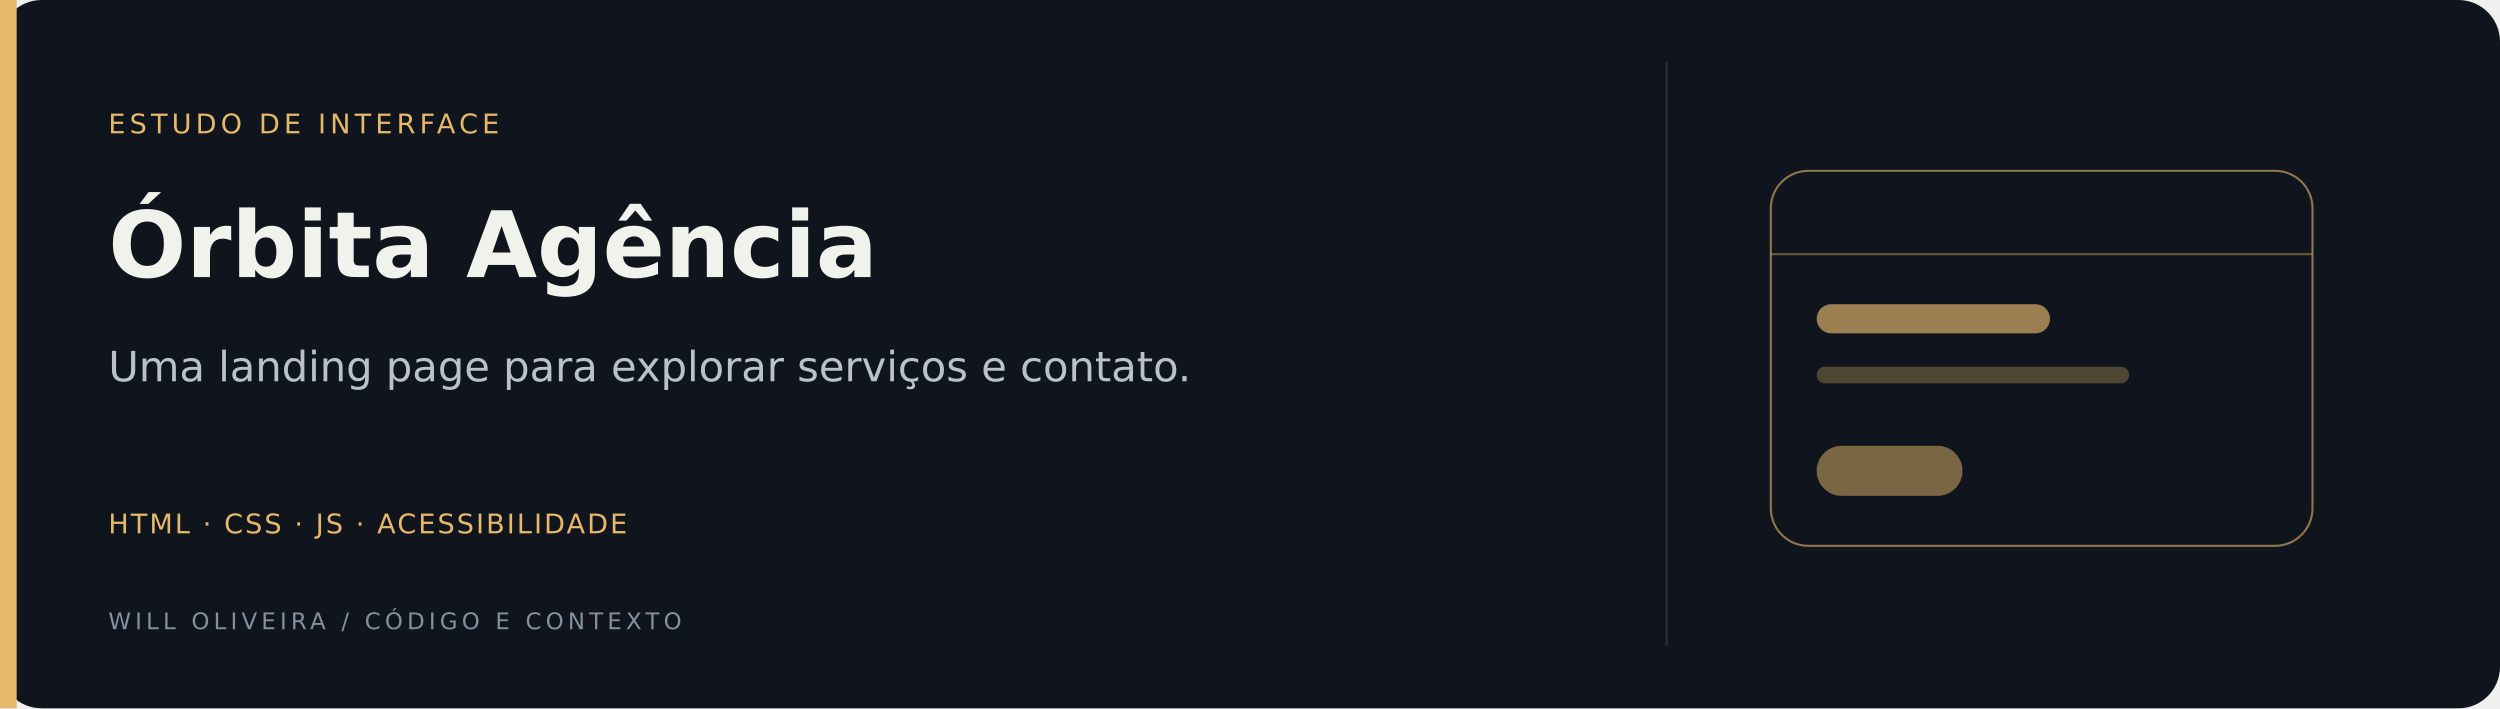
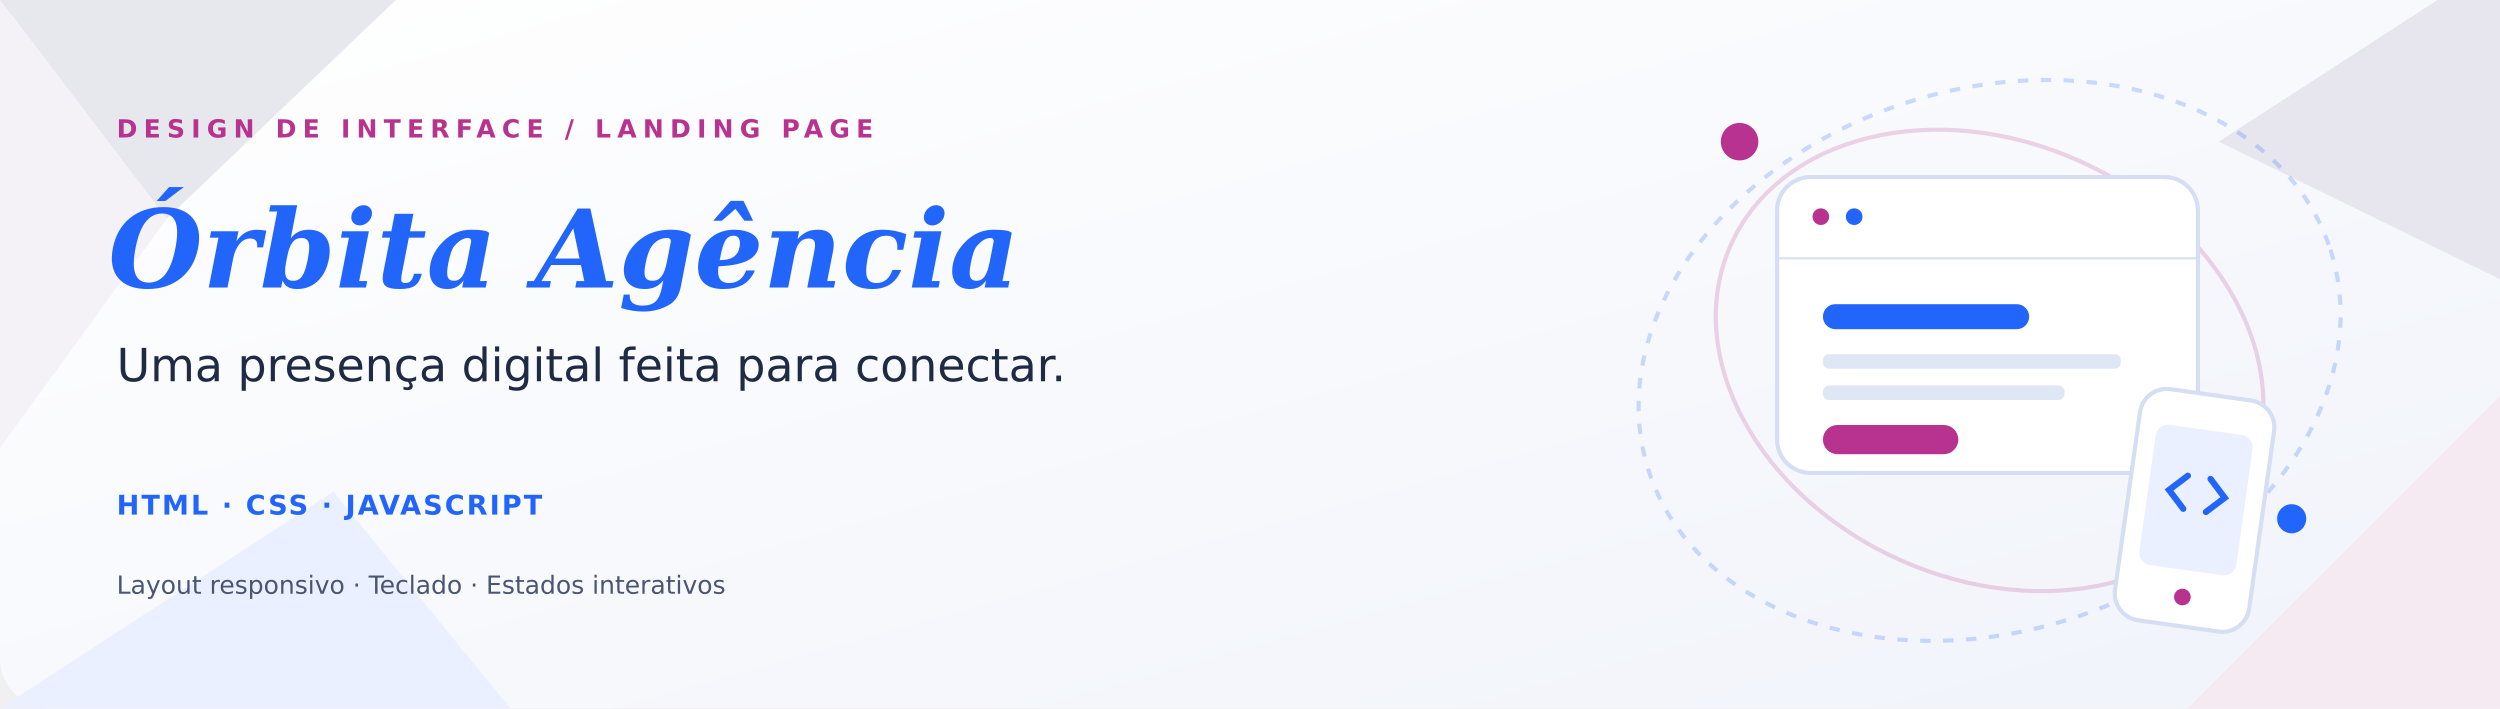
- <svg xmlns="http://www.w3.org/2000/svg" width="1200" height="340" viewBox="0 0 1200 340" role="img" aria-label="Órbita Agência: Uma landing page para explorar serviços e contato.">
-   <rect width="1200" height="340" rx="20" fill="#10151d" />
-   <rect x="0" y="0" width="8" height="340" fill="#e6b86b" />
-   <path d="M800 30V310" stroke="#28303c" />
+ <svg xmlns="http://www.w3.org/2000/svg" width="1200" height="340" viewBox="0 0 1200 340" role="img" aria-labelledby="title desc">
+   <defs>
+     <linearGradient id="bg" x2="1" y2="1">
+       <stop stop-color="#ffffff" />
+       <stop offset="1" stop-color="#f0f3fa" />
+     </linearGradient>
+   </defs>
+   <rect width="1200" height="340" rx="24" fill="url(#bg)" />
+   <path d="M0 0H190L80 105Z" fill="#e6e8ee" />
+   <path d="M0 0L80 105L0 215Z" fill="#f4f1f7" />
+   <path d="M0 340L160 236L245 340Z" fill="#eaf0ff" />
+   <path d="M1170 0H1200V134L1065 68Z" fill="#e7e5ee" />
+   <path d="M1050 340L1200 190V340Z" fill="#f5eaf2" />
  <g font-family="DejaVu Sans, sans-serif">
-     <text x="52" y="64" font-size="13" letter-spacing="2" fill="#e6b86b">ESTUDO DE INTERFACE</text>
-     <text x="52" y="133" font-size="44" font-weight="700" fill="#f2f2ed">Órbita Agência</text>
-     <text x="52" y="183" font-size="20" fill="#b9c1cc">Uma landing page para explorar serviços e contato.</text>
-     <text x="52" y="256" font-size="13" letter-spacing="1" fill="#e6b86b">HTML · CSS · JS · ACESSIBILIDADE</text>
-     <text x="52" y="302" font-size="11" letter-spacing="2" fill="#83909f">WILL OLIVEIRA / CÓDIGO E CONTEXTO</text>
+     <text x="56" y="66" font-size="12" font-weight="700" letter-spacing="3" fill="#b8338f">DESIGN DE INTERFACE / LANDING PAGE</text>
+     <text x="52" y="138" font-family="DejaVu Serif, serif" font-style="italic" font-weight="700" font-size="52" fill="#2265fb">Órbita Agência</text>
+     <text x="56" y="183" font-size="22" fill="#1f2a44">Uma presença digital feita para conectar.</text>
+     <text x="56" y="247" font-size="13" letter-spacing="1" font-weight="700" fill="#2265fb">HTML · CSS · JAVASCRIPT</text>
+     <text x="56" y="285" font-size="12" fill="#4a5572">Layout responsivo · Teclado · Estados interativos</text>
  </g>
-   <g>
-     <rect x="850" y="82" width="260" height="180" rx="18" fill="none" stroke="#e6b86b" opacity=".6" />
-     <path d="M850 122H1110" stroke="#e6b86b" opacity=".4" />
-     <rect x="872" y="146" width="112" height="14" rx="7" fill="#e6b86b" opacity=".65" />
-     <rect x="872" y="176" width="150" height="8" rx="4" fill="#e6b86b" opacity=".3" />
-     <rect x="872" y="214" width="70" height="24" rx="12" fill="#e6b86b" opacity=".5" />
+   <g transform="translate(955 173)">
+     <ellipse rx="172" ry="130" fill="none" stroke="#2265fb" stroke-opacity=".22" stroke-width="2" stroke-dasharray="5 6" transform="rotate(-18)" />
+     <ellipse rx="136" ry="105" fill="none" stroke="#b8338f" stroke-opacity=".2" stroke-width="2" transform="rotate(24)" />
+     <circle cx="-120" cy="-105" r="9" fill="#b8338f" />
+     <circle cx="145" cy="76" r="7" fill="#2265fb" />
+     <rect x="-102" y="-88" width="202" height="142" rx="16" fill="#fff" stroke="#d5def2" stroke-width="2" />
+     <path d="M-102 -49H100" stroke="#d5def2" />
+     <circle cx="-81" cy="-69" r="4" fill="#b8338f" />
+     <circle cx="-65" cy="-69" r="4" fill="#2265fb" />
+     <rect x="-80" y="-27" width="99" height="12" rx="6" fill="#2265fb" />
+     <rect x="-80" y="-3" width="143" height="7" rx="3" fill="#dfe6f5" />
+     <rect x="-80" y="12" width="116" height="7" rx="3" fill="#dfe6f5" />
+     <rect x="-80" y="31" width="65" height="14" rx="7" fill="#b8338f" />
+     <g transform="translate(74 12) rotate(8)">
+       <rect width="65" height="112" rx="13" fill="#fff" stroke="#d5def2" stroke-width="2" />
+       <rect x="9" y="17" width="47" height="68" rx="6" fill="#eaf0ff" />
+       <path d="M27 40L19 48L27 56M38 40L46 48L38 56" fill="none" stroke="#2265fb" stroke-width="3" stroke-linecap="round" />
+       <circle cx="32.5" cy="98" r="4" fill="#b8338f" />
+     </g>
  </g>
</svg>
